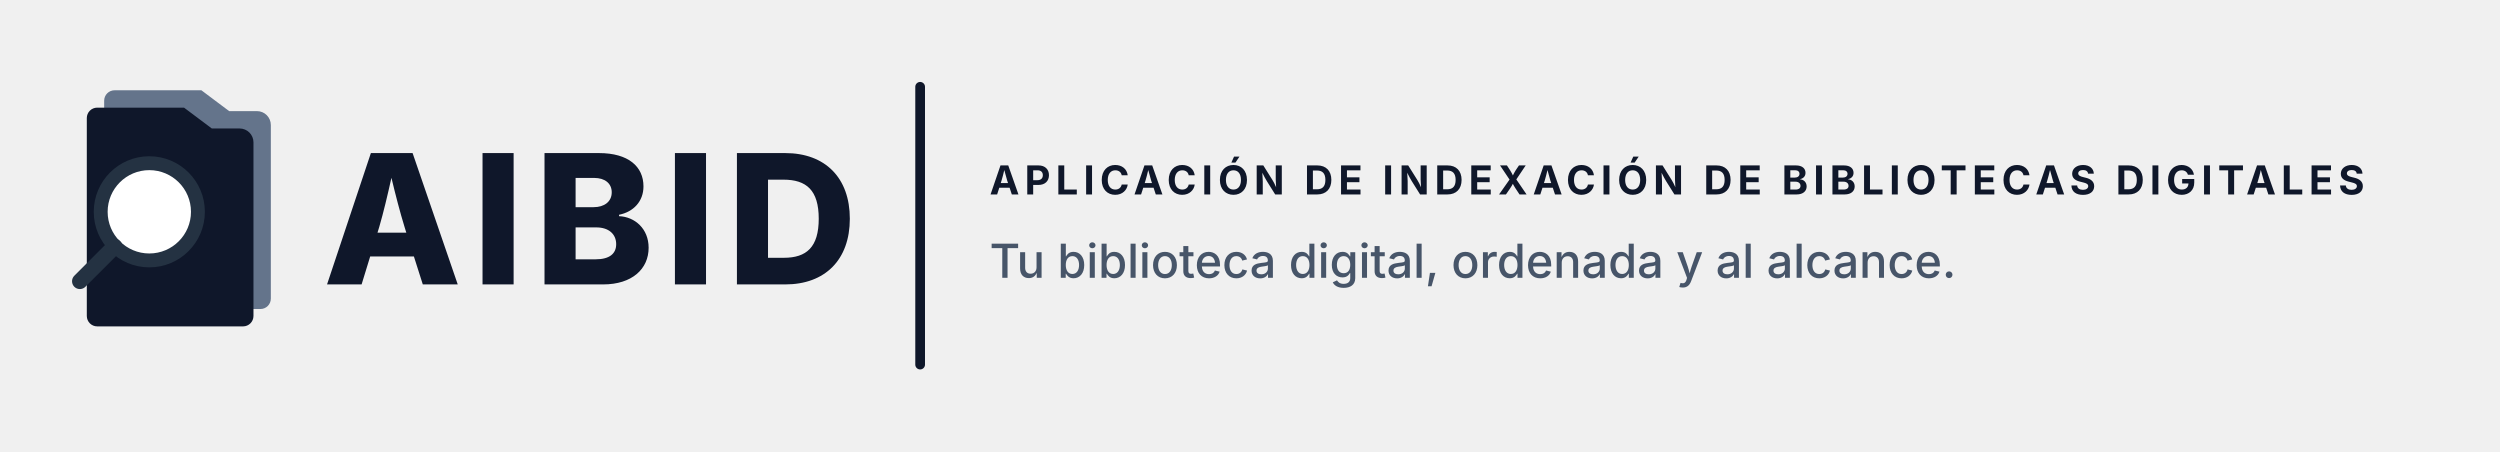
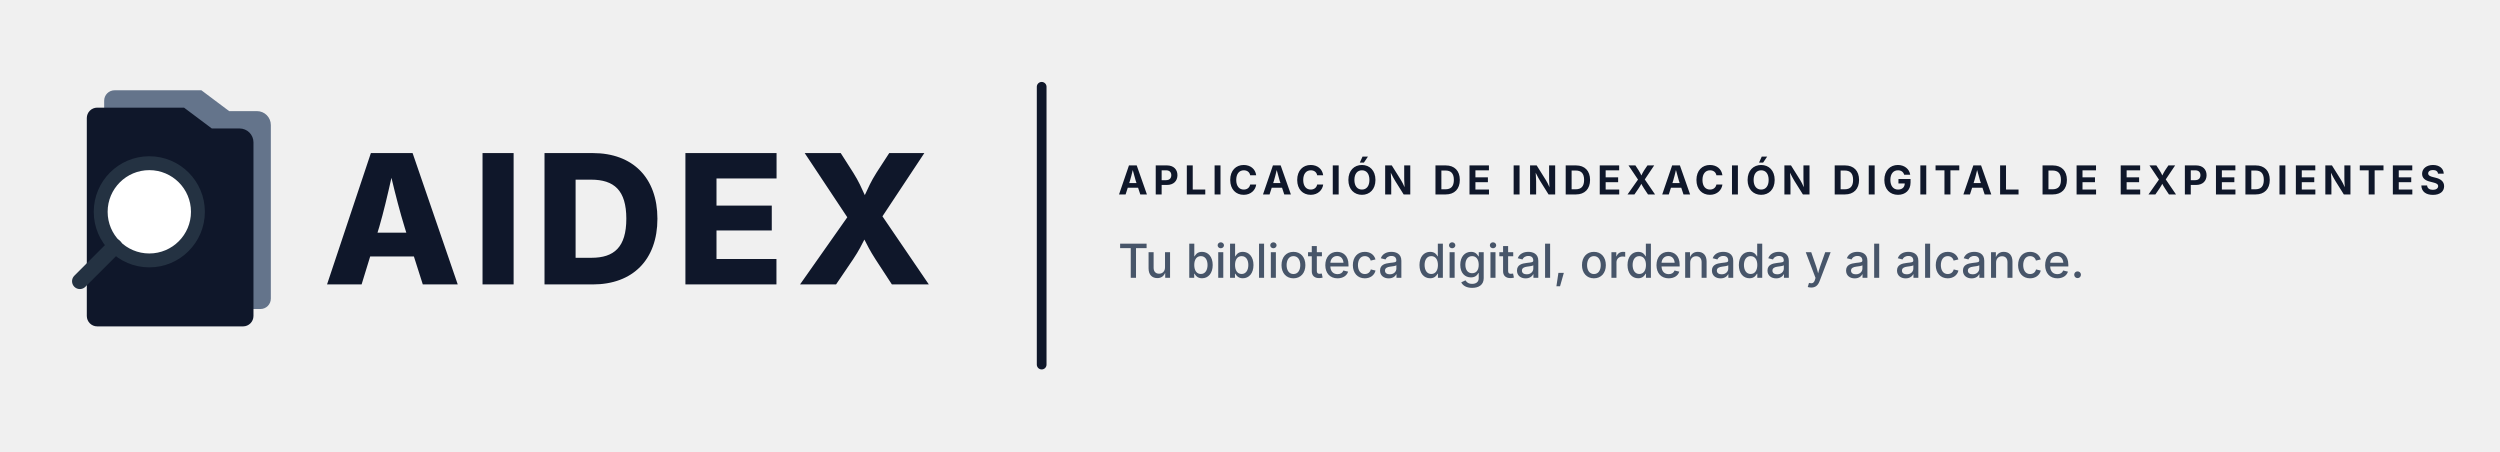
<svg xmlns="http://www.w3.org/2000/svg" viewBox="0 0 720 130" width="100%" height="100%">
  <style>
    .brand-title {
      font-family: 'Plus Jakarta Sans', 'Inter', 'Montserrat', sans-serif;
      font-weight: 800;
      font-size: 52px;
      fill: #0F172A;
      letter-spacing: 3px;
      dominant-baseline: central;
    }
    .brand-sub {
      font-family: 'Plus Jakarta Sans', 'Inter', sans-serif;
      font-weight: 700;
      font-size: 11.5px;
      fill: #0F172A;
      letter-spacing: 1.5px;
    }
    .brand-tagline {
      font-family: 'Plus Jakarta Sans', 'Inter', sans-serif;
      font-weight: 500;
      font-size: 13.5px;
      fill: #475569;
    }
  </style>
  <defs>
    <path id="folder-shape" d="M 3 0 H 28 L 36 6 H 44 A 4 4 0 0 1 48 10 V 60 A 3 3 0 0 1 45 63 H 3 A 3 3 0 0 1 0 60 V 3 A 3 3 0 0 1 3 0 Z" />
  </defs>
  <g transform="translate(15, 0)">
    <use href="#folder-shape" x="15" y="26" fill="#64748B" />
    <use href="#folder-shape" x="10" y="31" fill="#0F172A" />
    <circle cx="28" cy="61" r="14" fill="#FFFFFF" stroke="#243242" stroke-width="4" />
    <line x1="18" y1="71" x2="8" y2="81" stroke="#243242" stroke-width="4.5" stroke-linecap="round" />
-     <text x="78" y="63" class="brand-title">AIBID</text>
+     <text x="78" y="63" class="brand-title">AIDEX</text>
  </g>
-   <line x1="265" y1="25" x2="265" y2="105" stroke="#0F172A" stroke-width="2.8" stroke-linecap="round" />
-   <g transform="translate(285, 0)">
-     <text x="0" y="56" class="brand-sub">APLICACIÓN DE INDEXACIÓN DE BIBLIOTECAS DIGITALES</text>
+   <line x1="300" y1="25" x2="300" y2="105" stroke="#0F172A" stroke-width="2.8" stroke-linecap="round" />
+   <g transform="translate(322, 0)">
+     <text x="0" y="56" class="brand-sub">APLICACIÓN DE INDEXACIÓN DIGITAL DE EXPEDIENTES</text>
    <text x="0" y="80" class="brand-tagline">Tu biblioteca digital, ordenada y al alcance.</text>
  </g>
</svg>
